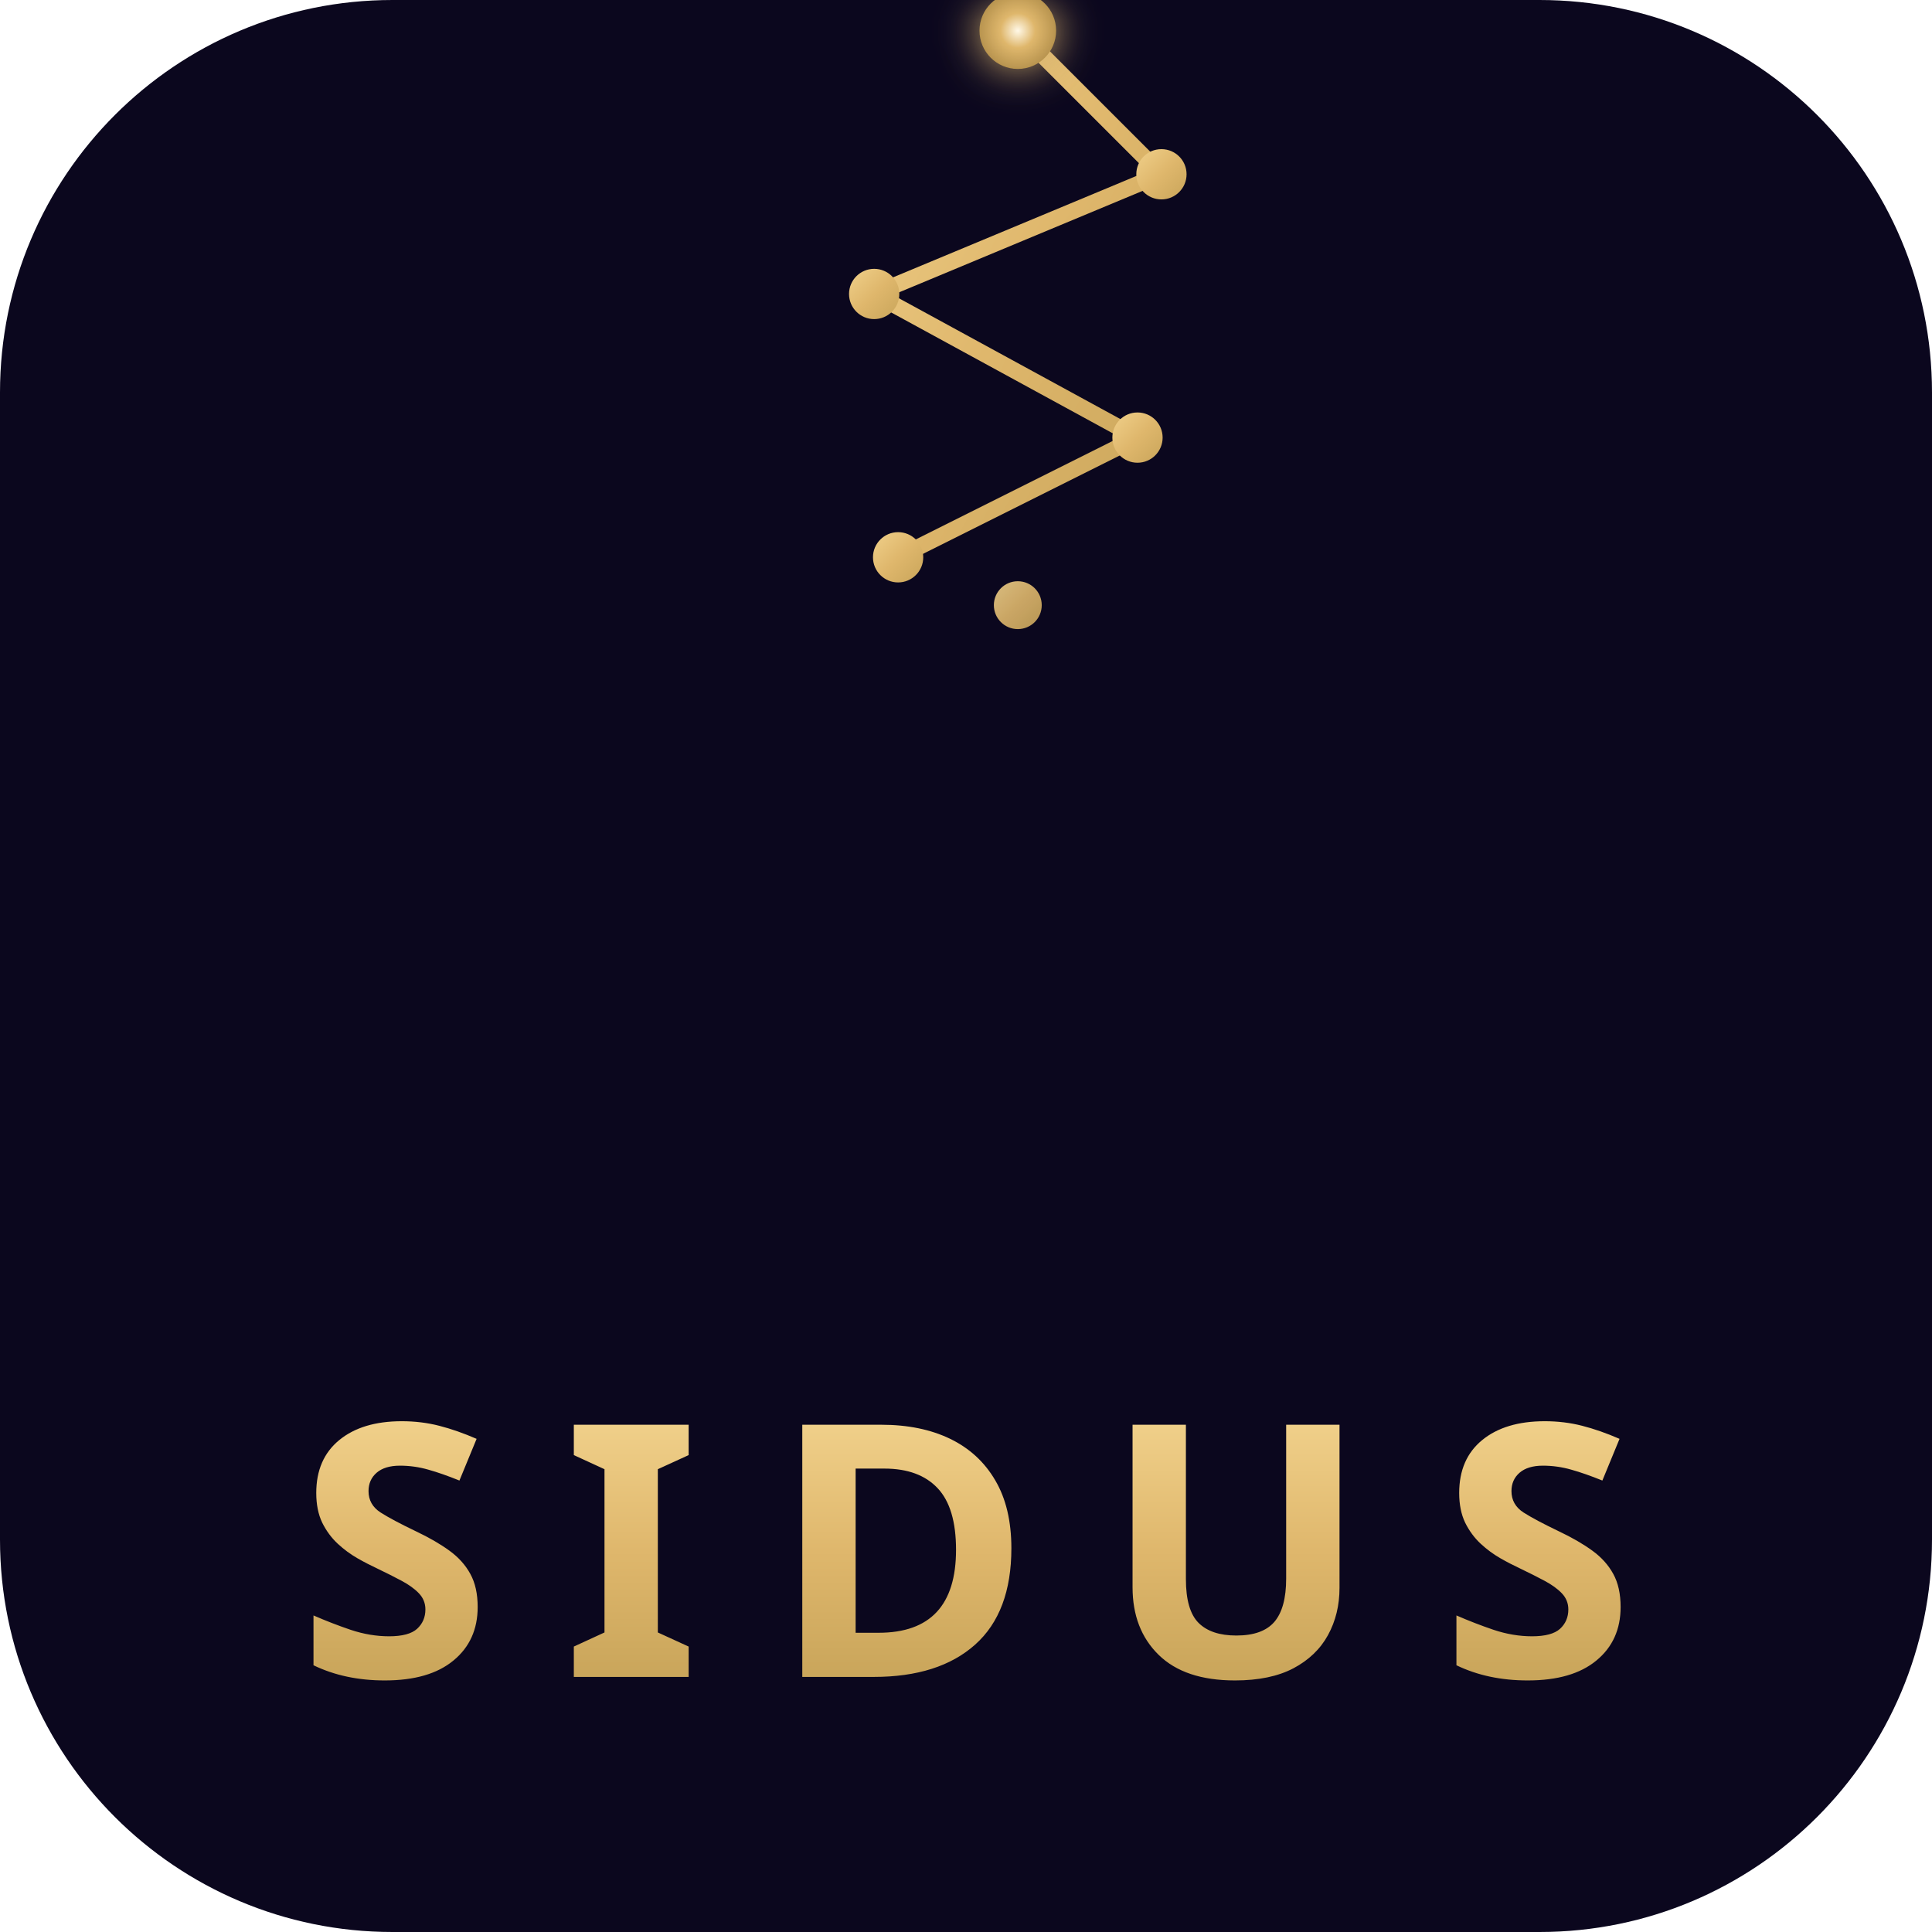
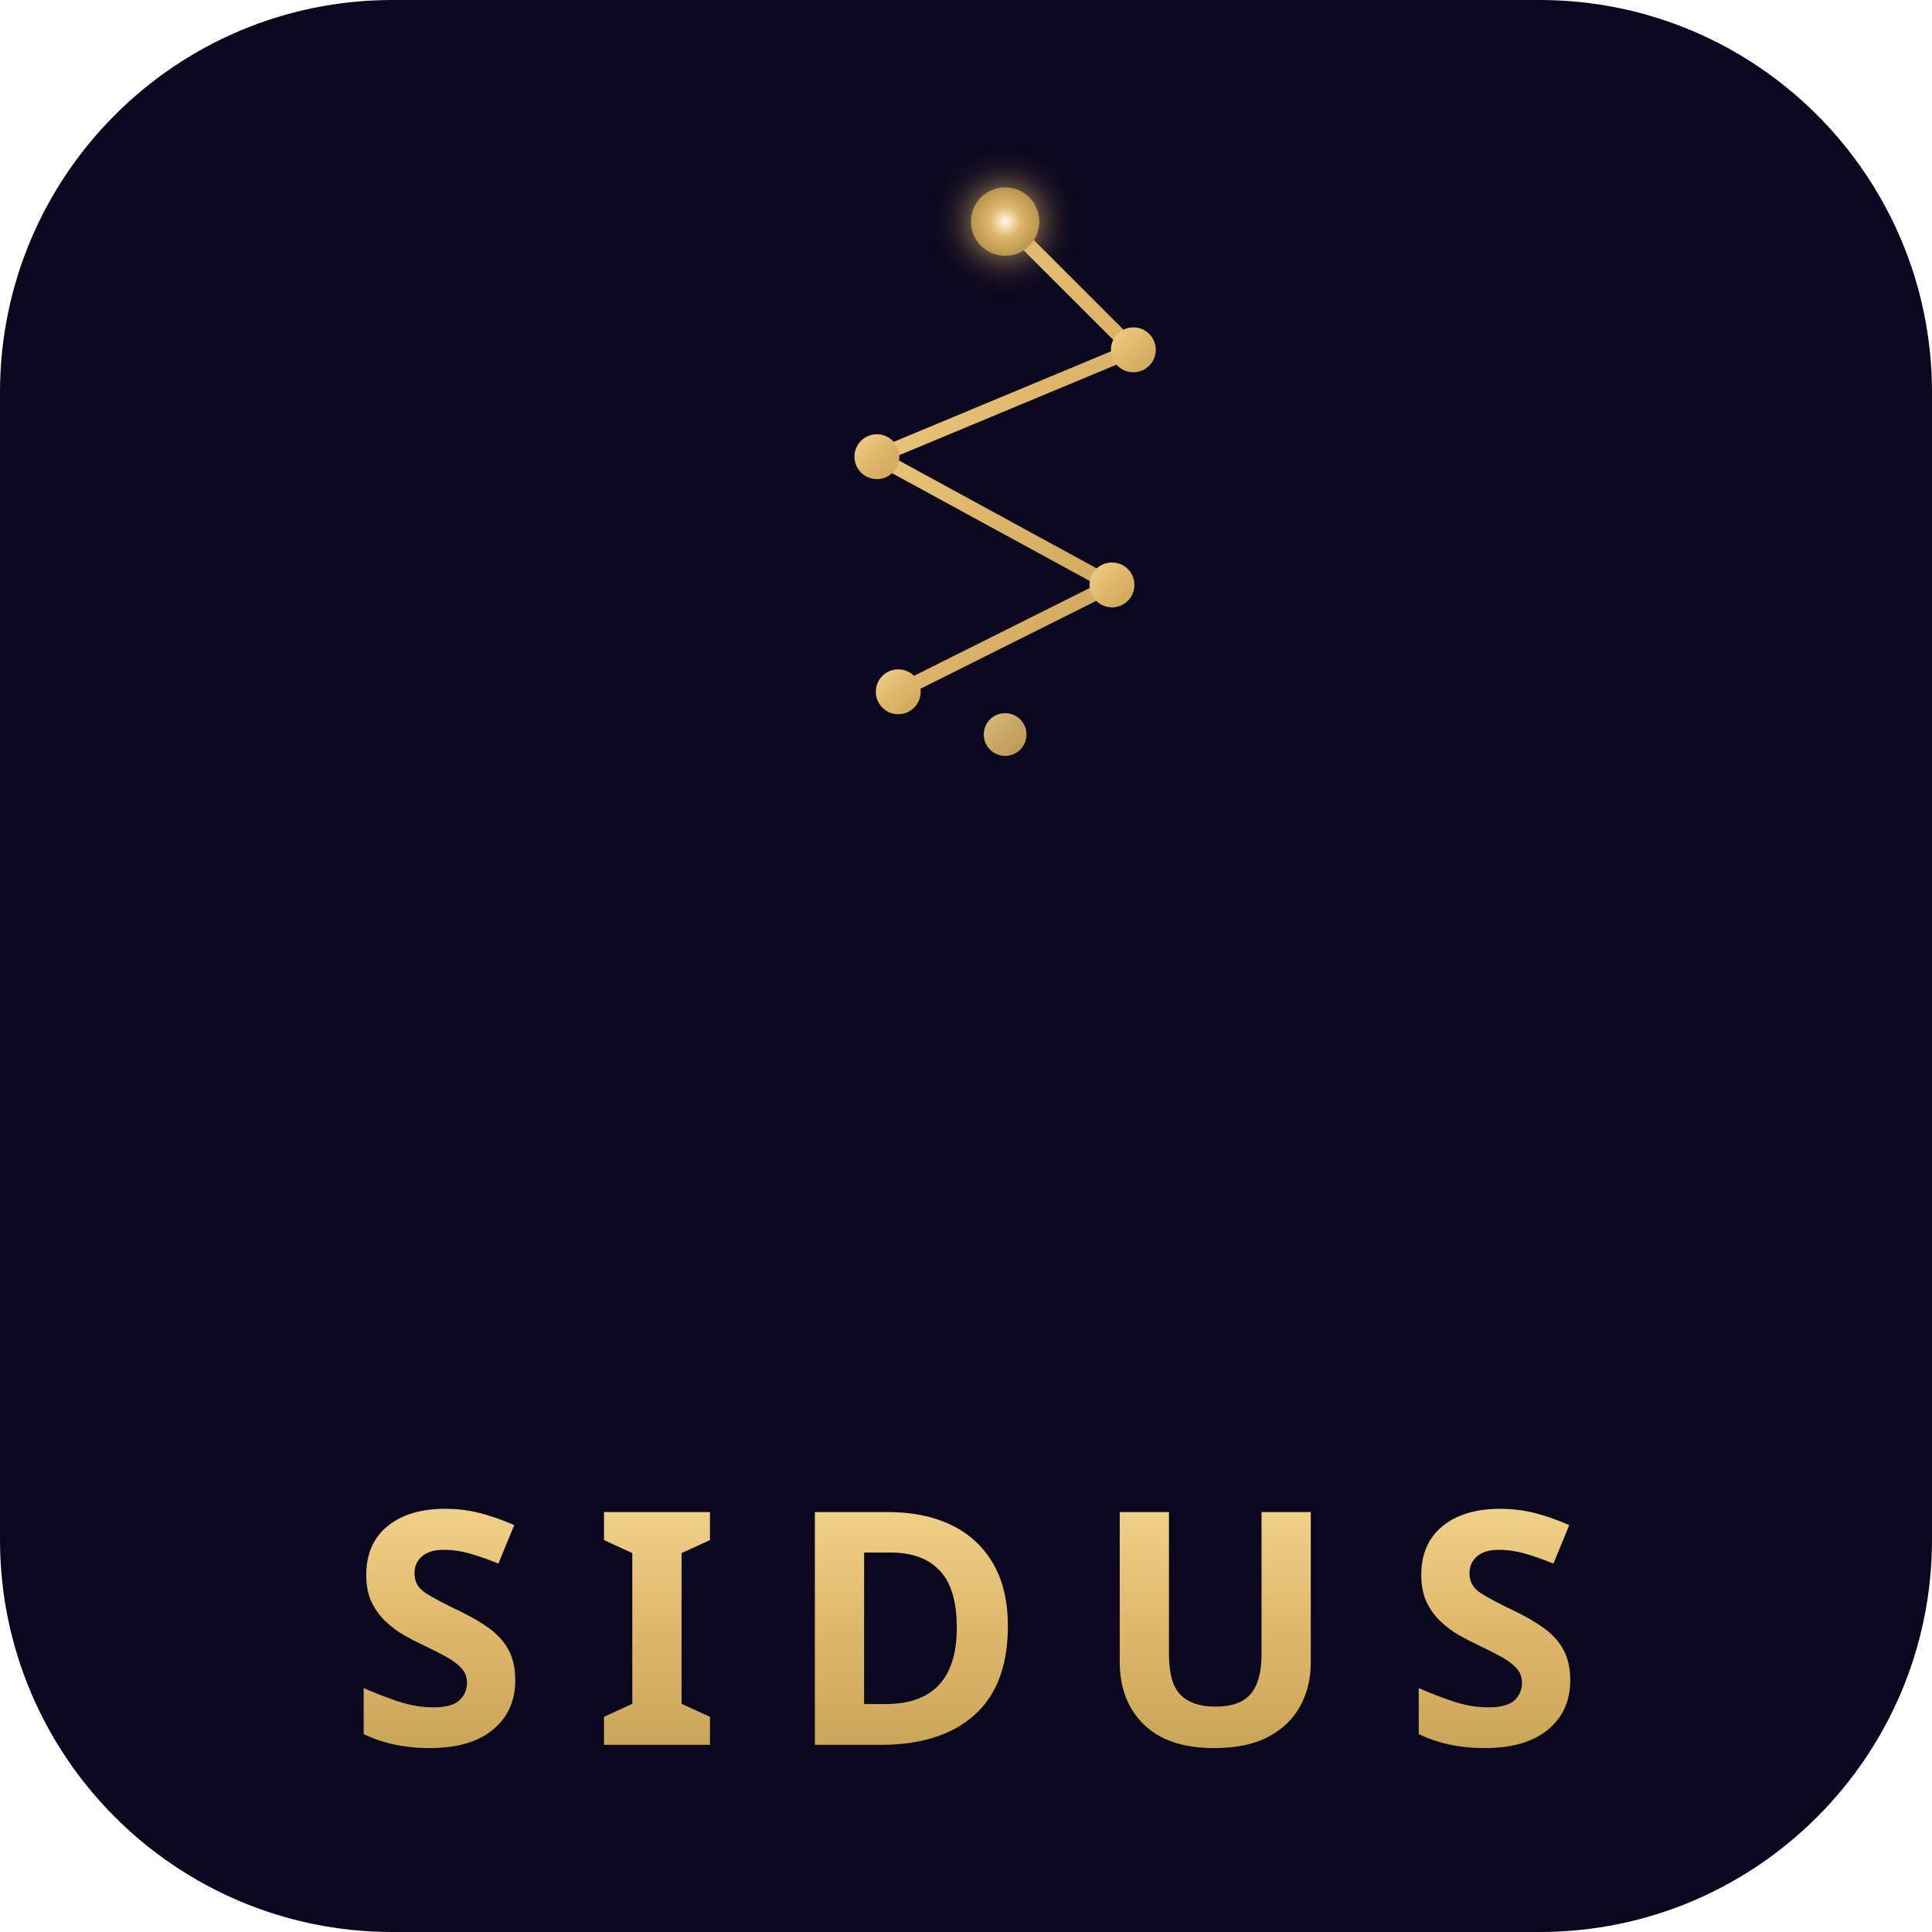
<svg xmlns="http://www.w3.org/2000/svg" viewBox="0 0 64 64" fill="none" role="img" aria-label="Sidus">
  <rect width="64" height="64" rx="13" fill="#0B071E" />
  <defs>
    <radialGradient id="fav-glow" cx="50%" cy="50%" r="50%">
      <stop offset="0%" stop-color="#FFF8E7" />
      <stop offset="45%" stop-color="#DFB76C" />
      <stop offset="100%" stop-color="#B8944F" />
    </radialGradient>
    <linearGradient id="fav-gold" x1="0%" y1="0%" x2="100%" y2="100%">
      <stop offset="0%" stop-color="#F0D08A" />
      <stop offset="50%" stop-color="#DFB76C" />
      <stop offset="100%" stop-color="#C9A55A" />
    </linearGradient>
    <linearGradient id="fav-text" x1="0%" y1="0%" x2="0%" y2="100%">
      <stop offset="0%" stop-color="#F0D08A" />
      <stop offset="50%" stop-color="#DFB76C" />
      <stop offset="100%" stop-color="#C9A55A" />
    </linearGradient>
    <filter id="fav-star" x="-80%" y="-80%" width="260%" height="260%">
      <feGaussianBlur stdDeviation="1.8" result="b" />
      <feMerge>
        <feMergeNode in="b" />
        <feMergeNode in="SourceGraphic" />
      </feMerge>
    </filter>
  </defs>
-   <g transform="translate(32 31.5) scale(0.325) translate(-100 -114)">
-     <g transform="translate(76 8) scale(1.22)">
+   <g transform="translate(32 32) scale(0.30) translate(-100 -102)">
+     <g transform="translate(76 8) scale(1.18)">
      <path d="M24 10 L36 22 L12 32 L34 44 L14 54" stroke="url(#fav-gold)" stroke-width="1.35" stroke-linecap="round" stroke-linejoin="round" />
      <circle cx="14" cy="54" r="2.1" fill="url(#fav-gold)" />
      <circle cx="34" cy="44" r="2.1" fill="url(#fav-gold)" />
      <circle cx="12" cy="32" r="2.1" fill="url(#fav-gold)" />
      <circle cx="36" cy="22" r="2.1" fill="url(#fav-gold)" />
      <circle cx="24" cy="10" r="3.2" fill="url(#fav-glow)" filter="url(#fav-star)" />
      <circle cx="24" cy="58" r="2" fill="url(#fav-gold)" opacity="0.9" />
    </g>
    <text x="100" y="188" text-anchor="middle" font-family="Segoe UI, system-ui, sans-serif" font-size="36" font-weight="600" letter-spacing="7.2" fill="url(#fav-text)">SIDUS</text>
  </g>
</svg>
